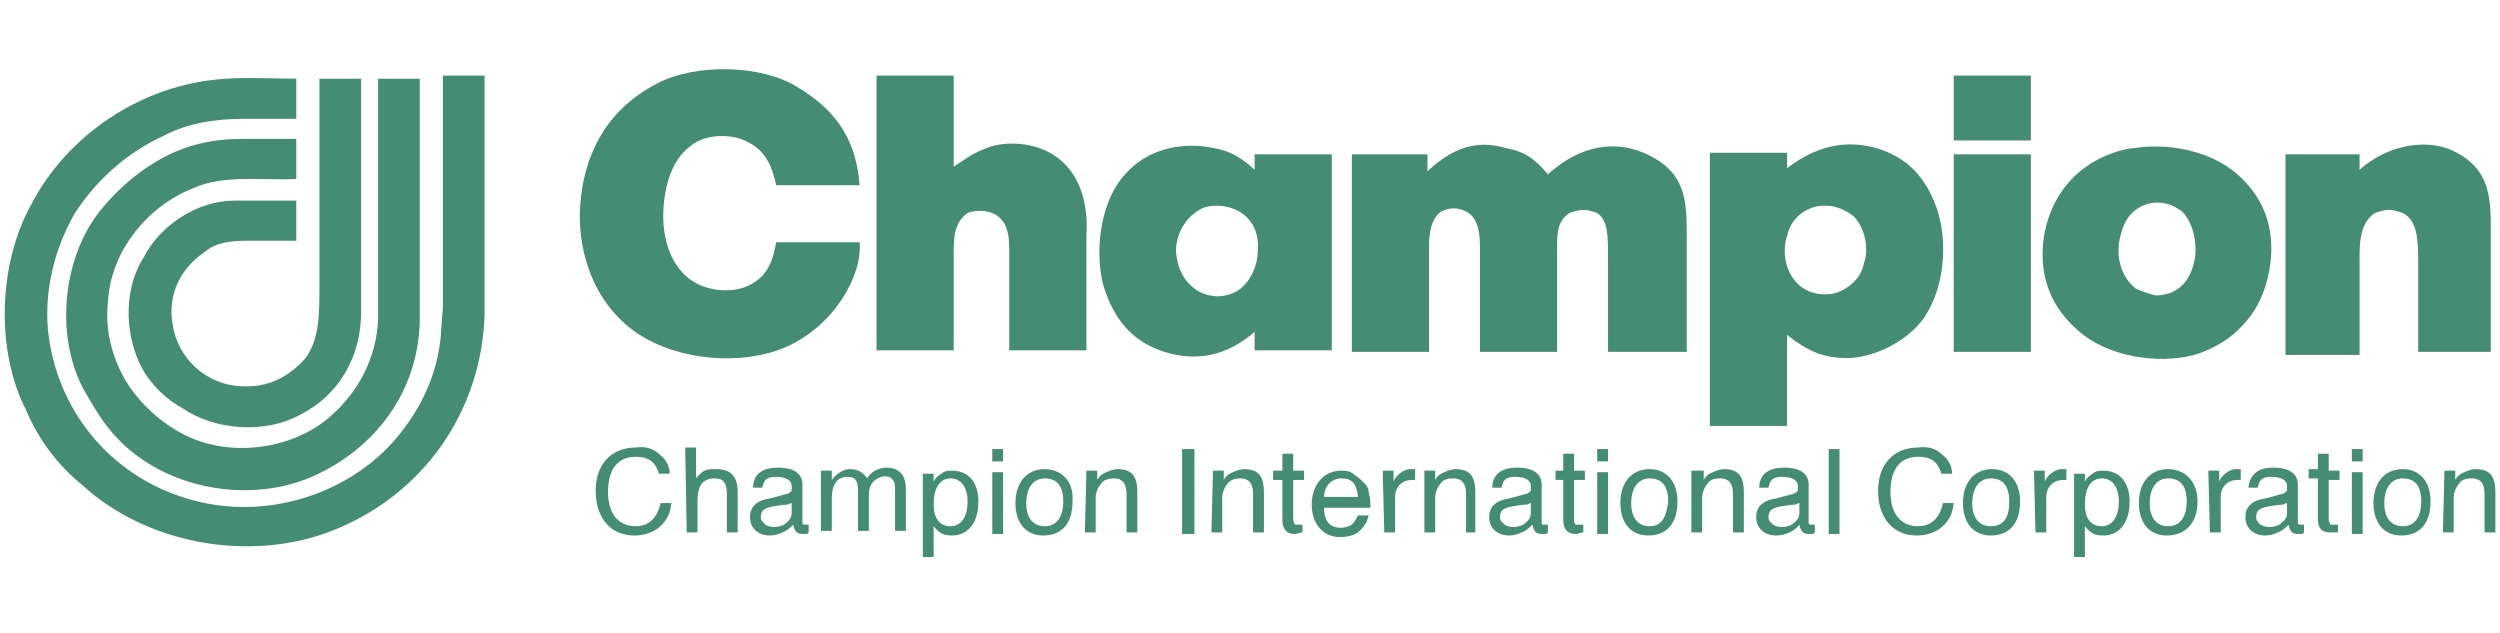
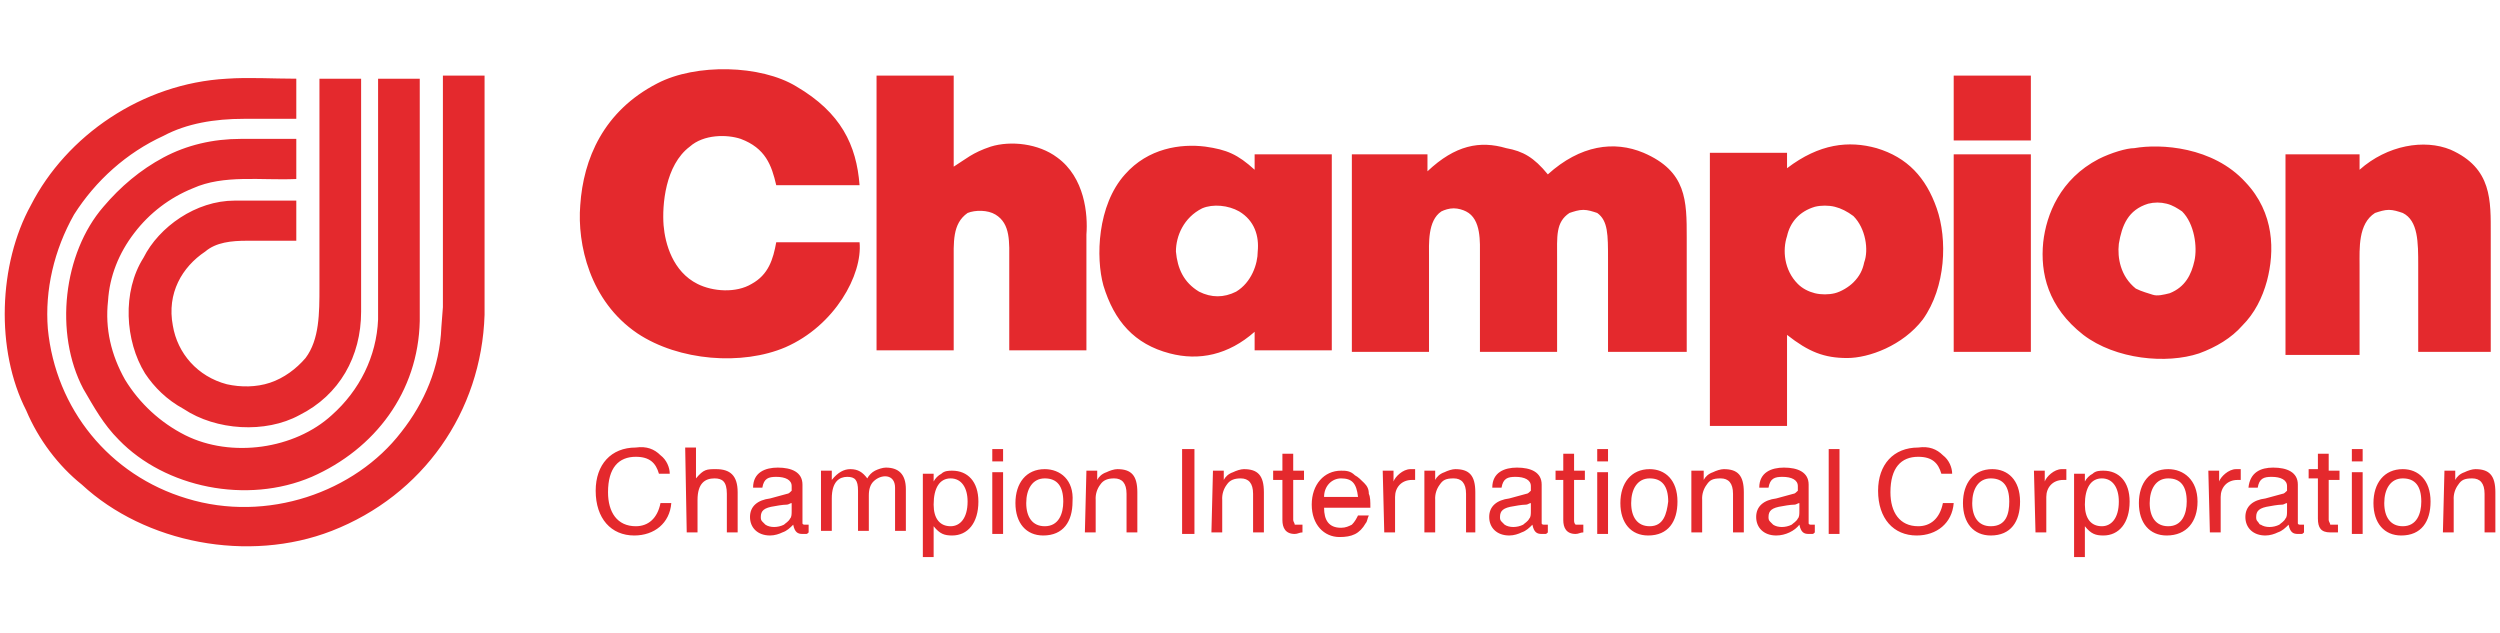
- <svg xmlns="http://www.w3.org/2000/svg" viewBox="0 0 162 41" fill="#448c74">
+ <svg xmlns="http://www.w3.org/2000/svg" viewBox="0 0 162 41" fill="#e4292d">
  <path d="M42.8 29.5c.4.3.6.8.6 1.2h-.7c-.2-.7-.6-1.1-1.5-1.1-1.1 0-1.8.7-1.8 2.3 0 1.3.6 2.2 1.8 2.2.8 0 1.4-.5 1.6-1.5h.7c-.1 1.3-1.1 2.1-2.4 2.1-1.5 0-2.5-1.1-2.5-2.9 0-1.7 1-2.8 2.6-2.8.7-.1 1.2.1 1.6.5zm1.6-.5h.7v2c.5-.6.7-.6 1.3-.6.9 0 1.4.4 1.4 1.5v2.6h-.7V32c0-.8-.3-1-.8-1-.6 0-1.1.3-1.1 1.4v2.1h-.7l-.1-5.5h0zm4.9 4.5c0-.4.2-.6.9-.7 0 0 .5-.1.8-.1.1 0 .2-.1.3-.1v.5c0 .2 0 .4-.1.5-.1.2-.3.3-.4.4-.4.2-.9.2-1.2 0l-.2-.2c-.1-.1-.1-.2-.1-.3zm.6-1.2c-.8.1-1.3.5-1.3 1.2s.5 1.2 1.3 1.2c.3 0 .6-.1.8-.2.3-.1.5-.3.7-.5.1.5.3.6.6.6h.2c.1 0 .1 0 .2-.1V34h-.1-.1c-.1 0-.2 0-.2-.1v-.2-2.3c0-.8-.7-1.1-1.6-1.1-.8 0-1.6.3-1.6 1.3h.6c.1-.6.4-.7.9-.7.6 0 1 .2 1 .6v.3c-.1.1-.2.2-.3.2l-1.1.3zm3.3-1.8h.7v.6c.4-.5.8-.7 1.2-.7.5 0 .8.2 1.1.6.1-.2.3-.4.5-.5s.5-.2.7-.2c.8 0 1.3.4 1.3 1.4v2.7H58v-2.8c0-.9-.9-.9-1.4-.4-.2.2-.3.5-.3.9v2.3h-.7v-2.6c0-.7-.2-.9-.7-.9s-1 .3-1 1.4v2.1h-.7v-3.9zm8.4 3.6c-.7 0-1.1-.5-1.1-1.4 0-1.1.4-1.7 1.1-1.7s1.1.6 1.1 1.5c0 1.1-.5 1.6-1.1 1.6zm-1.8 2h.7v-2c.4.5.7.6 1.2.6 1 0 1.7-.8 1.7-2.2 0-1.3-.7-2-1.7-2-.2 0-.5 0-.7.2-.2.1-.4.3-.5.5v-.5h-.7v5.4zm4.5-5.5h.7v4h-.7v-4zm0-1.5h.7v.8h-.7v-.8zm3.4 5c-.8 0-1.2-.6-1.2-1.5s.4-1.6 1.2-1.6 1.2.5 1.2 1.5c0 .8-.3 1.6-1.2 1.6zm0-3.7c-1.2 0-1.9.9-1.9 2.2s.7 2.1 1.8 2.1c1.3 0 1.9-.9 1.9-2.2.1-1.4-.8-2.1-1.8-2.1zm2.7.1h.7v.6c.1-.2.3-.4.6-.5.2-.1.5-.2.7-.2.9 0 1.3.4 1.3 1.5v2.6H73V32c0-.7-.3-1-.8-1-.4 0-.7.1-.9.4a1.49 1.49 0 0 0-.3 1v2.1h-.7l.1-4h0zm6.2-1.4h.8v5.5h-.8v-5.5zm2 1.4h.7v.6c.1-.2.3-.4.6-.5.2-.1.5-.2.7-.2.9 0 1.3.4 1.3 1.5v2.6h-.7V32c0-.7-.3-1-.8-1-.4 0-.7.1-.9.4a1.49 1.49 0 0 0-.3 1v2.1h-.7l.1-4h0zm4.5-1.1h.7v1.1h.7v.6h-.7v2.6c0 .1.1.2.1.3h.3.1.1v.5c-.2 0-.3.1-.5.1-.6 0-.8-.4-.8-.9v-2.6h-.6v-.6h.6v-1.1zm2.7 2.8c0-.7.5-1.2 1.1-1.2.7 0 1 .3 1.1 1.2h-2.2zm1.1-1.7c-1.1 0-1.9.9-1.9 2.2s.8 2.1 1.8 2.1c.8 0 1.3-.2 1.7-.9.1-.1.1-.3.2-.5H88c-.1.2-.2.4-.4.6-.2.1-.4.2-.7.2-.8 0-1.1-.5-1.1-1.3h3c0-.4 0-.7-.1-.9 0-.3-.1-.5-.3-.7s-.4-.4-.6-.5c-.3-.3-.6-.3-.9-.3zm2.7 0h.7v.7c.1-.3.6-.8 1.1-.8h.1.2v.7h-.1-.1c-.7 0-1.1.5-1.1 1.1v2.3h-.7l-.1-4h0zm2.7 0h.7v.6c.1-.2.3-.4.6-.5.2-.1.5-.2.7-.2.9 0 1.3.4 1.3 1.5v2.6H95V32c0-.7-.3-1-.8-1s-.7.1-.9.4a1.49 1.49 0 0 0-.3 1v2.1h-.7v-4h0zm4.9 3c0-.4.2-.6.9-.7 0 0 .5-.1.8-.1.1 0 .2-.1.3-.1v.5c0 .2 0 .4-.1.5-.1.2-.3.3-.4.4-.4.2-.9.2-1.2 0l-.2-.2c-.1-.1-.1-.2-.1-.3zm.6-1.2c-.8.1-1.3.5-1.3 1.2s.5 1.2 1.3 1.2c.3 0 .6-.1.8-.2.3-.1.5-.3.7-.5.1.5.3.6.6.6h.2c.1 0 .1 0 .2-.1V34h-.1-.1c-.1 0-.2 0-.2-.1v-.2-2.3c0-.8-.7-1.1-1.6-1.1-.8 0-1.6.3-1.6 1.3h.6c.1-.6.4-.7.9-.7.6 0 1 .2 1 .6v.3c-.1.1-.2.2-.3.2l-1.1.3zm3.5-2.9h.7v1.1h.7v.6h-.7v2.6c0 .1 0 .2.1.3h.3.1.1v.5c-.2 0-.3.1-.5.1-.6 0-.8-.4-.8-.9v-2.6h-.5v-.6h.5v-1.1zm2.2 1.2h.7v4h-.7v-4zm0-1.5h.7v.8h-.7v-.8zm3.4 5c-.8 0-1.2-.6-1.2-1.5s.4-1.6 1.2-1.6 1.2.5 1.2 1.5c-.1.8-.3 1.6-1.2 1.6zm0-3.7c-1.2 0-1.9.9-1.9 2.2s.7 2.1 1.8 2.1c1.3 0 1.9-.9 1.9-2.2 0-1.4-.8-2.1-1.8-2.1zm2.8.1h.7v.6c.1-.2.3-.4.6-.5.2-.1.5-.2.7-.2.9 0 1.3.4 1.3 1.5v2.6h-.7V32c0-.7-.3-1-.8-1s-.7.1-.9.4a1.49 1.49 0 0 0-.3 1v2.1h-.7v-4zm4.9 3c0-.4.2-.6.9-.7 0 0 .5-.1.8-.1.1 0 .2-.1.3-.1v.5c0 .2 0 .4-.1.5-.1.2-.3.3-.4.4-.4.2-.9.2-1.2 0l-.2-.2c-.1-.1-.1-.2-.1-.3zm.5-1.2c-.8.1-1.3.5-1.3 1.2s.5 1.2 1.3 1.2c.6 0 1.2-.3 1.5-.7.1.5.3.6.6.6h.2c.1 0 .1 0 .2-.1V34h-.1-.1c-.1 0-.2 0-.2-.1v-.2-2.3c0-.8-.7-1.1-1.6-1.1-.8 0-1.6.3-1.6 1.3h.6c.1-.6.4-.7.9-.7.6 0 1 .2 1 .6v.3c-.1.1-.2.2-.3.2l-1.1.3zm3.4-3.2h.7v5.5h-.7v-5.5zm7.4.4c.4.3.6.8.6 1.2h-.7c-.2-.7-.6-1.1-1.5-1.1-1.1 0-1.8.7-1.8 2.3 0 1.3.6 2.2 1.8 2.2.8 0 1.4-.5 1.6-1.5h.7c-.1 1.3-1.1 2.1-2.4 2.1-1.5 0-2.5-1.1-2.5-2.9 0-1.7 1-2.8 2.6-2.8.7-.1 1.2.1 1.6.5zm3.1 4.6c-.8 0-1.2-.6-1.2-1.5s.4-1.6 1.2-1.6 1.2.5 1.2 1.5c0 .8-.2 1.6-1.2 1.6zm.1-3.7c-1.2 0-1.9.9-1.9 2.2s.7 2.1 1.8 2.1c1.3 0 1.9-.9 1.9-2.2 0-1.4-.8-2.1-1.8-2.1zm2.7.1h.7v.7c.1-.3.6-.8 1.1-.8h.1.2v.7h-.1-.1c-.7 0-1.1.5-1.1 1.1v2.3h-.7l-.1-4h0zm4.4 3.6c-.7 0-1.1-.5-1.1-1.4 0-1.1.4-1.7 1.1-1.7s1.1.6 1.1 1.5c0 1.1-.5 1.6-1.1 1.6zm-1.8 2h.7v-2c.4.5.7.6 1.2.6 1 0 1.7-.8 1.7-2.2 0-1.3-.7-2-1.7-2-.2 0-.5 0-.7.2-.2.1-.4.3-.5.5v-.5h-.7v5.4zm6.1-2c-.8 0-1.2-.6-1.2-1.5s.4-1.6 1.2-1.6 1.2.5 1.2 1.5c0 .8-.3 1.6-1.2 1.6zm0-3.7c-1.2 0-1.9.9-1.9 2.2s.7 2.1 1.8 2.1c1.3 0 2-.9 2-2.2 0-1.4-.9-2.1-1.9-2.1zm2.6.1h.7v.7c.1-.3.6-.8 1.1-.8h.1.2v.7h-.1-.1c-.7 0-1.1.5-1.1 1.1v2.3h-.7l-.1-4h0zm3.1 3c0-.4.2-.6.9-.7 0 0 .5-.1.8-.1.1 0 .2-.1.3-.1v.5c0 .2 0 .4-.1.5-.1.2-.3.3-.4.4-.4.2-.9.2-1.2 0-.1 0-.1-.1-.2-.2s-.1-.2-.1-.3zm.6-1.2c-.8.1-1.3.5-1.3 1.2s.5 1.2 1.3 1.2c.3 0 .6-.1.8-.2.3-.1.5-.3.7-.5.1.5.3.6.6.6h.2c.1 0 .1 0 .2-.1V34h-.1-.1c-.1 0-.2 0-.2-.1v-.2-2.3c0-.8-.7-1.1-1.6-1.1-.8 0-1.5.3-1.6 1.3h.6c.1-.6.4-.7.9-.7.6 0 1 .2 1 .6v.3c-.1.1-.2.2-.3.2l-1.1.3zm3.4-2.9h.7v1.1h.7v.6h-.7v2.6c0 .1.1.2.1.3h.3.1.1v.5h-.2-.3c-.6 0-.8-.3-.8-.9V31h-.6v-.6h.6v-1h0zm2.2 1.2h.7v4h-.7v-4zm0-1.5h.7v.8h-.7v-.8zm3.3 5c-.8 0-1.2-.6-1.2-1.5s.4-1.6 1.2-1.6 1.2.5 1.2 1.5c0 .8-.3 1.6-1.2 1.6zm0-3.7c-1.2 0-1.9.9-1.9 2.2s.7 2.1 1.8 2.1c1.3 0 1.9-.9 1.9-2.2 0-1.4-.8-2.1-1.8-2.1zm2.7.1h.7v.6c.1-.2.3-.4.6-.5.2-.1.5-.2.7-.2.9 0 1.3.4 1.3 1.5v2.6h-.7V32c0-.7-.3-1-.8-1s-.7.1-.9.4a1.49 1.49 0 0 0-.3 1v2.1h-.7l.1-4h0zM55.7 12h-5.4c-.3-1.3-.7-2.4-2.3-3-.9-.3-2.4-.3-3.3.5-1.6 1.2-1.8 3.8-1.7 5.1.1 1.2.6 3 2.2 3.8 1 .5 2.5.6 3.5 0 1.1-.6 1.4-1.6 1.6-2.7h5.4c.2 2.1-1.6 5.4-4.8 6.8-2.8 1.2-6.9.9-9.6-.9-3.1-2.1-3.9-5.8-3.7-8.3.2-3 1.5-6.1 5-7.9 2.5-1.3 6.7-1.2 9 .2 2.9 1.7 3.9 3.8 4.1 6.4zm6.1-7.1v5.9c.8-.5 1.2-.9 2.4-1.3 1.3-.4 3.1-.2 4.3.7 1.8 1.3 2 3.7 1.9 5v7.5h-5V17c0-1.3.1-2.5-.9-3.1-.5-.3-1.3-.3-1.8-.1-1 .7-.9 1.9-.9 3.3v5.6h-5V4.9h5zm16.1 8.6c.7-.3 1.7-.2 2.4.2 1 .6 1.3 1.6 1.2 2.6 0 .8-.4 2-1.4 2.6-.4.2-.8.3-1.2.3s-.8-.1-1.2-.3c-1-.6-1.4-1.5-1.5-2.6 0-1 .5-2.2 1.7-2.8zm.2-4c-1.6-.2-3.7.1-5.2 1.8-1.8 2-1.9 5.4-1.4 7.2.7 2.3 2 3.8 4.3 4.4 1.9.5 3.8.1 5.5-1.4v1.2h5V10h-5v1c-1.1-1-1.8-1.3-3.2-1.5zm22.2 1.8c2.1-1.9 4.3-2.2 6.2-1.4 2.8 1.2 2.8 3.1 2.8 5.5v7.4h-5.1v-6c0-1.6 0-2.5-.7-3-.3-.1-.6-.2-.9-.2s-.6.1-.9.2c-.9.6-.8 1.5-.8 3v6h-5v-6.2c0-.9.1-2.4-.9-2.9-.2-.1-.5-.2-.8-.2s-.6.1-.8.2c-.9.6-.8 2.1-.8 3v6.1h-5V10h4.9v1.1c1.8-1.7 3.4-2 5.1-1.5 1.1.2 1.8.6 2.7 1.7zm17.3 2.1c.4-.1.9-.1 1.3 0s.8.3 1.2.6c.8.8 1 2.2.7 3-.1.5-.3.9-.7 1.3-.3.3-.8.6-1.2.7s-.9.1-1.3 0-.8-.3-1.1-.6c-.9-.9-1-2.2-.7-3.1.2-.9.8-1.6 1.8-1.9zm2.1 9.8c1.4 0 3.6-.8 4.9-2.5 1.5-2.1 1.6-5.2.9-7.2s-1.9-3.3-3.9-3.9c-1.8-.5-3.7-.3-5.8 1.3v-1h-5v17.7h5v-5.9c1.4 1.1 2.4 1.5 3.9 1.5zm6.9-18.3h5v4.2h-5V4.9zm0 5.1h5v12.8h-5V10zm12.6 3.2c.4-.1.8-.1 1.2 0s.7.3 1 .5c.8.8 1 2.3.8 3.2s-.6 1.7-1.6 2.1c-.4.1-.8.2-1.1.1s-.7-.2-1.1-.4c-1-.8-1.2-2-1.1-2.9.2-1.2.6-2.2 1.9-2.6zm-3.2-2.9c-2.5 1.3-3.4 3.6-3.6 5.4-.2 2 .3 4.2 2.6 6 2.1 1.6 5.4 1.9 7.5 1.2 1.1-.4 2.1-1 2.8-1.8.8-.8 1.3-1.8 1.6-2.9.5-1.9.5-4.4-1.4-6.4-2.1-2.3-5.5-2.5-7.2-2.2-.5 0-1.5.3-2.3.7zm25.6 12.5h-4.9v-5.6c0-1.5 0-2.9-1-3.4-.3-.1-.6-.2-.9-.2s-.6.1-.9.2c-1.1.7-1 2.3-1 3.4V23h-4.8V10h4.8v1c1.8-1.6 4.2-2 5.9-1.3 2.7 1.2 2.6 3.3 2.6 5.5v7.6zM1.7 26.6c-2-3.9-1.8-9.5.3-13.3 2.3-4.5 7.2-7.9 12.7-8.2 1.4-.1 3 0 4.5 0v2.6h-3.4c-1.9 0-3.7.3-5.2 1.1-2.4 1.1-4.4 2.9-5.8 5.1-1.3 2.3-1.9 4.9-1.7 7.4.5 5.2 4 9.5 9 11C17.3 33.9 23 31.9 26 28c1.5-1.9 2.5-4.2 2.6-6.8l.1-1.3v-15h2.7v15.5c-.2 6.3-4 11.7-9.9 14-5.4 2.1-12.1.8-16.2-3-1.5-1.2-2.8-2.9-3.6-4.8zm3.7-1.4c-1.9-3.6-1.3-8.8 1.3-11.8 1.1-1.3 2.4-2.4 3.9-3.2s3.2-1.2 5-1.2h3.6v2.6c-2.3.1-4.7-.3-6.7.6a9.02 9.02 0 0 0-3.8 2.9c-1 1.3-1.6 2.8-1.7 4.4-.2 1.8.2 3.5 1.1 5.1a9.68 9.68 0 0 0 3.9 3.6c3 1.5 7.1.9 9.5-1.3 1.8-1.6 2.9-3.8 3-6.2V5.1h2.7v15.7c-.1 4.6-2.9 8.3-7 10.1-4.2 1.8-9.5.7-12.5-2.4-1-1-1.6-2.1-2.3-3.3zm4-1c-1.3-2.1-1.5-5.3-.1-7.5 1-2 3.4-3.7 5.9-3.7h4v2.6H16c-1 0-2 .1-2.7.7-1.5 1-2.5 2.7-2.1 4.8.3 1.8 1.6 3.3 3.5 3.8.9.2 1.9.2 2.8-.1s1.7-.9 2.3-1.6c.9-1.2.9-2.9.9-4.6V5.1h2.7v15.1c0 2.9-1.4 5.4-4 6.7-2.2 1.2-5.4 1-7.5-.4-1.1-.6-1.9-1.4-2.5-2.3z" />
</svg>
